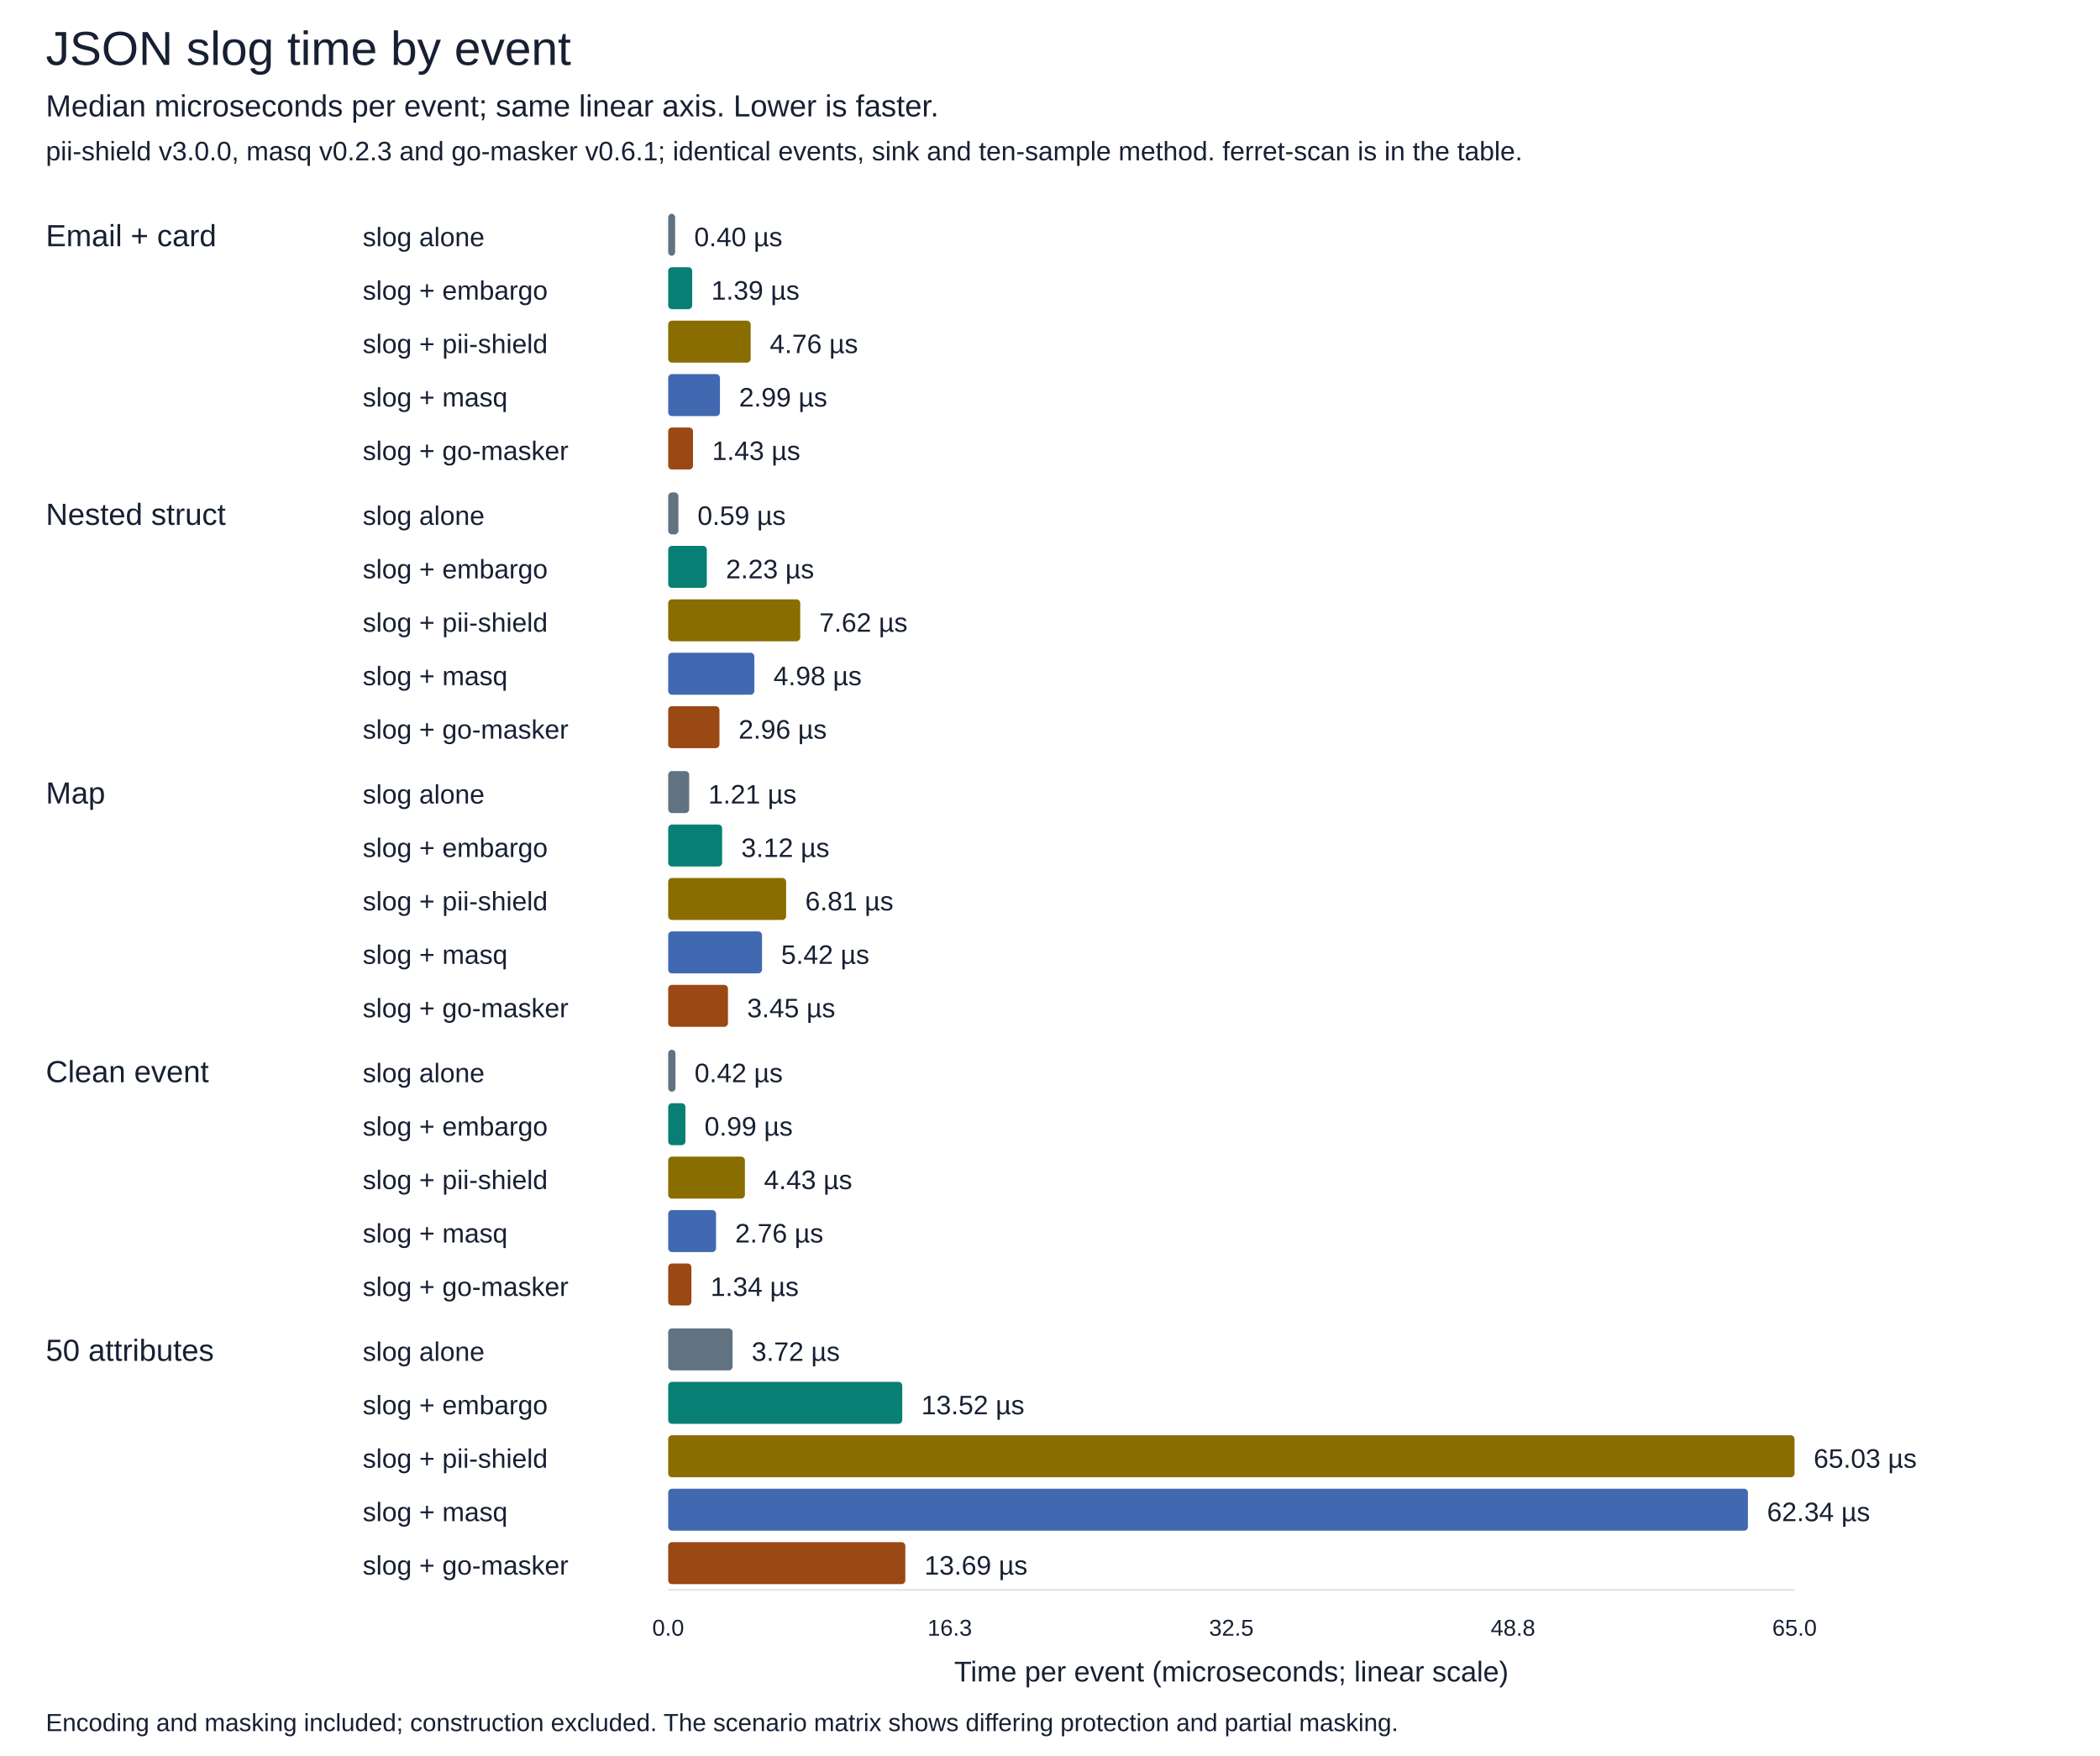
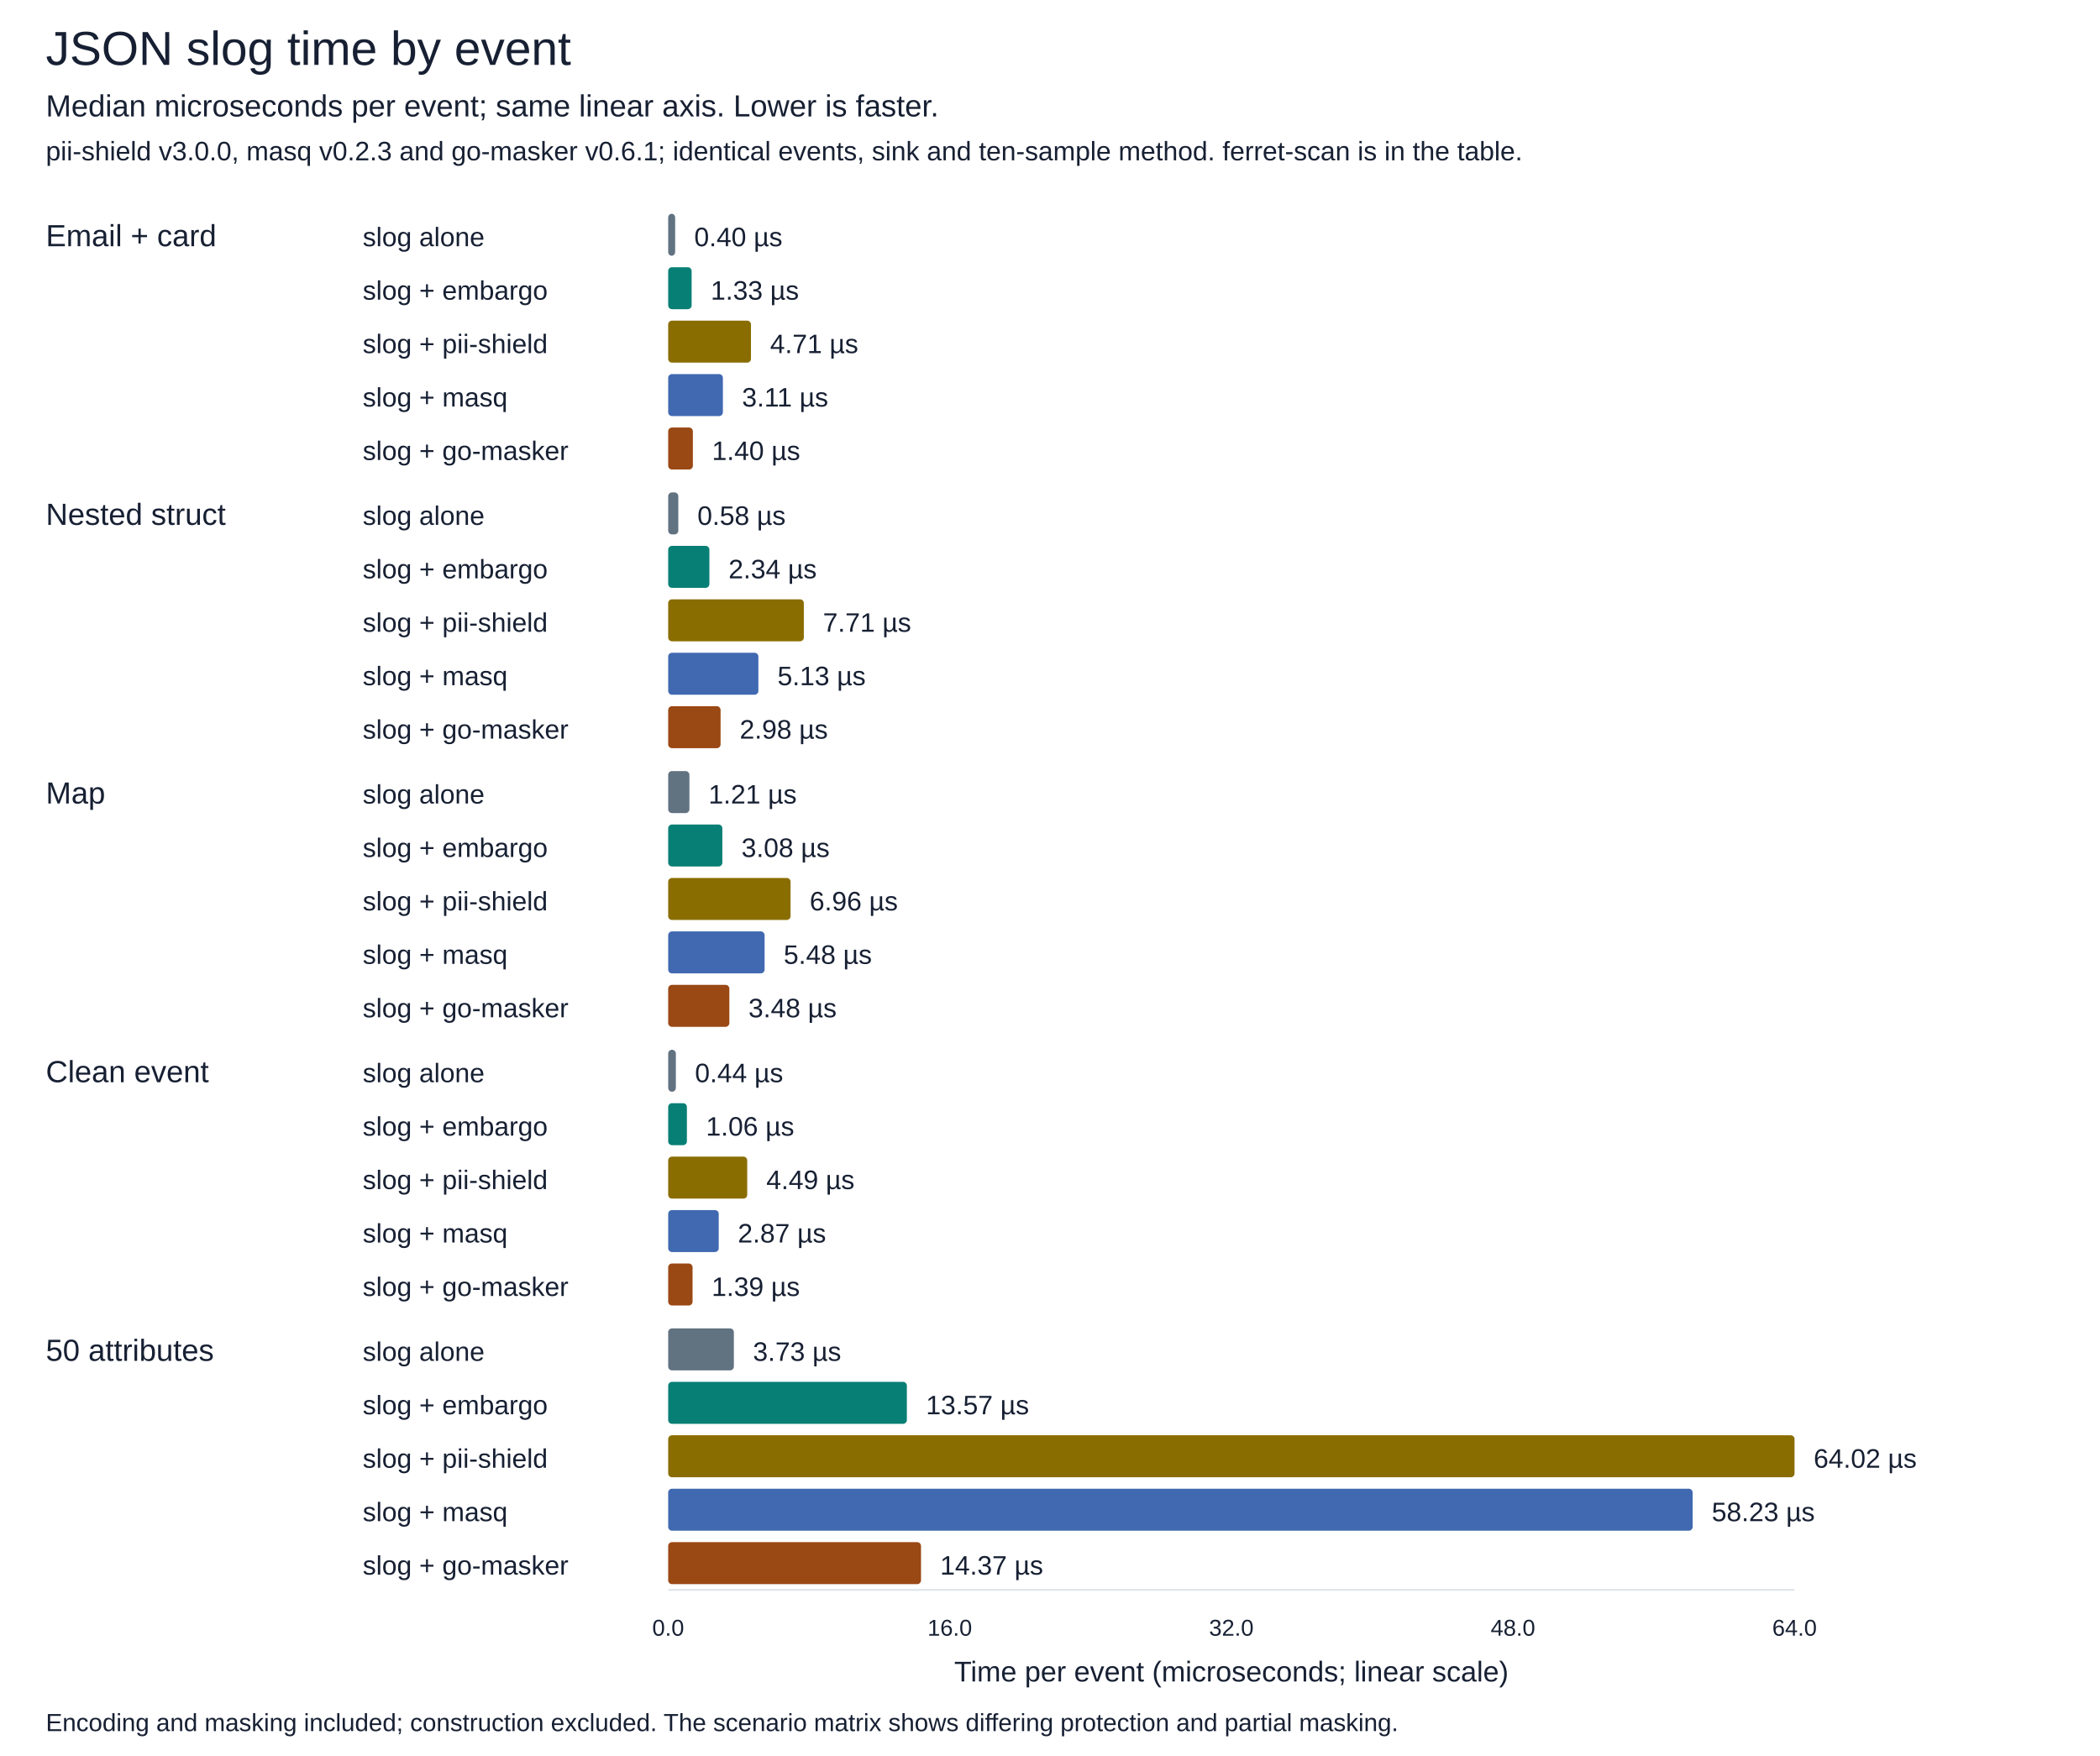
<svg xmlns="http://www.w3.org/2000/svg" width="1100" height="920" viewBox="0 0 1100 920" role="img">
  <rect width="100%" height="100%" fill="white" />
  <g font-family="Arial, sans-serif" font-size="15" fill="#172033">
    <text x="24" y="34" font-size="25" fill="#172033" text-anchor="start">JSON slog time by event</text>
    <text x="24" y="61" font-size="16" fill="#172033" text-anchor="start">Median microseconds per event; same linear axis. Lower is faster.</text>
    <text x="24" y="84" font-size="14" fill="#172033" text-anchor="start">pii-shield v3.0.0, masq v0.2.3 and go-masker v0.6.1; identical events, sink and ten-sample method. ferret-scan is in the table.</text>
    <text x="24" y="129" font-size="16" fill="#172033" text-anchor="start">Email + card</text>
    <text x="190" y="129" font-size="14" fill="#172033" text-anchor="start">slog alone</text>
-     <rect x="350" y="112" width="3.64" height="22" rx="2" fill="#617281" />
-     <text x="363.64" y="129" font-size="14" fill="#172033" text-anchor="start">0.40 µs</text>
+     <rect x="350" y="112" width="3.65" height="22" rx="2" fill="#617281" />
+     <text x="363.65" y="129" font-size="14" fill="#172033" text-anchor="start">0.40 µs</text>
    <text x="190" y="157" font-size="14" fill="#172033" text-anchor="start">slog + embargo</text>
-     <rect x="350" y="140" width="12.58" height="22" rx="2" fill="#087f75" />
-     <text x="372.58" y="157" font-size="14" fill="#172033" text-anchor="start">1.39 µs</text>
+     <rect x="350" y="140" width="12.28" height="22" rx="2" fill="#087f75" />
+     <text x="372.28" y="157" font-size="14" fill="#172033" text-anchor="start">1.33 µs</text>
    <text x="190" y="185" font-size="14" fill="#172033" text-anchor="start">slog + pii-shield</text>
-     <rect x="350" y="168" width="43.21" height="22" rx="2" fill="#8a6d00" />
-     <text x="403.21" y="185" font-size="14" fill="#172033" text-anchor="start">4.76 µs</text>
+     <rect x="350" y="168" width="43.37" height="22" rx="2" fill="#8a6d00" />
+     <text x="403.37" y="185" font-size="14" fill="#172033" text-anchor="start">4.71 µs</text>
    <text x="190" y="213" font-size="14" fill="#172033" text-anchor="start">slog + masq</text>
-     <rect x="350" y="196" width="27.12" height="22" rx="2" fill="#4169b1" />
-     <text x="387.12" y="213" font-size="14" fill="#172033" text-anchor="start">2.99 µs</text>
+     <rect x="350" y="196" width="28.66" height="22" rx="2" fill="#4169b1" />
+     <text x="388.66" y="213" font-size="14" fill="#172033" text-anchor="start">3.11 µs</text>
    <text x="190" y="241" font-size="14" fill="#172033" text-anchor="start">slog + go-masker</text>
-     <rect x="350" y="224" width="13.00" height="22" rx="2" fill="#9a4814" />
-     <text x="373.0" y="241" font-size="14" fill="#172033" text-anchor="start">1.43 µs</text>
+     <rect x="350" y="224" width="12.94" height="22" rx="2" fill="#9a4814" />
+     <text x="372.94" y="241" font-size="14" fill="#172033" text-anchor="start">1.40 µs</text>
    <text x="24" y="275" font-size="16" fill="#172033" text-anchor="start">Nested struct</text>
    <text x="190" y="275" font-size="14" fill="#172033" text-anchor="start">slog alone</text>
-     <rect x="350" y="258" width="5.36" height="22" rx="2" fill="#617281" />
-     <text x="365.36" y="275" font-size="14" fill="#172033" text-anchor="start">0.59 µs</text>
+     <rect x="350" y="258" width="5.31" height="22" rx="2" fill="#617281" />
+     <text x="365.31" y="275" font-size="14" fill="#172033" text-anchor="start">0.58 µs</text>
    <text x="190" y="303" font-size="14" fill="#172033" text-anchor="start">slog + embargo</text>
-     <rect x="350" y="286" width="20.24" height="22" rx="2" fill="#087f75" />
-     <text x="380.24" y="303" font-size="14" fill="#172033" text-anchor="start">2.23 µs</text>
+     <rect x="350" y="286" width="21.59" height="22" rx="2" fill="#087f75" />
+     <text x="381.59" y="303" font-size="14" fill="#172033" text-anchor="start">2.34 µs</text>
    <text x="190" y="331" font-size="14" fill="#172033" text-anchor="start">slog + pii-shield</text>
-     <rect x="350" y="314" width="69.17" height="22" rx="2" fill="#8a6d00" />
-     <text x="429.17" y="331" font-size="14" fill="#172033" text-anchor="start">7.62 µs</text>
+     <rect x="350" y="314" width="71.06" height="22" rx="2" fill="#8a6d00" />
+     <text x="431.06" y="331" font-size="14" fill="#172033" text-anchor="start">7.71 µs</text>
    <text x="190" y="359" font-size="14" fill="#172033" text-anchor="start">slog + masq</text>
-     <rect x="350" y="342" width="45.14" height="22" rx="2" fill="#4169b1" />
-     <text x="405.14" y="359" font-size="14" fill="#172033" text-anchor="start">4.98 µs</text>
+     <rect x="350" y="342" width="47.25" height="22" rx="2" fill="#4169b1" />
+     <text x="407.25" y="359" font-size="14" fill="#172033" text-anchor="start">5.13 µs</text>
    <text x="190" y="387" font-size="14" fill="#172033" text-anchor="start">slog + go-masker</text>
-     <rect x="350" y="370" width="26.86" height="22" rx="2" fill="#9a4814" />
-     <text x="386.86" y="387" font-size="14" fill="#172033" text-anchor="start">2.96 µs</text>
+     <rect x="350" y="370" width="27.45" height="22" rx="2" fill="#9a4814" />
+     <text x="387.45" y="387" font-size="14" fill="#172033" text-anchor="start">2.98 µs</text>
    <text x="24" y="421" font-size="16" fill="#172033" text-anchor="start">Map</text>
    <text x="190" y="421" font-size="14" fill="#172033" text-anchor="start">slog alone</text>
-     <rect x="350" y="404" width="11.00" height="22" rx="2" fill="#617281" />
-     <text x="371.0" y="421" font-size="14" fill="#172033" text-anchor="start">1.21 µs</text>
+     <rect x="350" y="404" width="11.12" height="22" rx="2" fill="#617281" />
+     <text x="371.12" y="421" font-size="14" fill="#172033" text-anchor="start">1.21 µs</text>
    <text x="190" y="449" font-size="14" fill="#172033" text-anchor="start">slog + embargo</text>
-     <rect x="350" y="432" width="28.26" height="22" rx="2" fill="#087f75" />
-     <text x="388.26" y="449" font-size="14" fill="#172033" text-anchor="start">3.12 µs</text>
+     <rect x="350" y="432" width="28.38" height="22" rx="2" fill="#087f75" />
+     <text x="388.38" y="449" font-size="14" fill="#172033" text-anchor="start">3.08 µs</text>
    <text x="190" y="477" font-size="14" fill="#172033" text-anchor="start">slog + pii-shield</text>
-     <rect x="350" y="460" width="61.78" height="22" rx="2" fill="#8a6d00" />
-     <text x="421.78" y="477" font-size="14" fill="#172033" text-anchor="start">6.81 µs</text>
+     <rect x="350" y="460" width="64.10" height="22" rx="2" fill="#8a6d00" />
+     <text x="424.1" y="477" font-size="14" fill="#172033" text-anchor="start">6.96 µs</text>
    <text x="190" y="505" font-size="14" fill="#172033" text-anchor="start">slog + masq</text>
-     <rect x="350" y="488" width="49.16" height="22" rx="2" fill="#4169b1" />
-     <text x="409.16" y="505" font-size="14" fill="#172033" text-anchor="start">5.42 µs</text>
+     <rect x="350" y="488" width="50.50" height="22" rx="2" fill="#4169b1" />
+     <text x="410.5" y="505" font-size="14" fill="#172033" text-anchor="start">5.48 µs</text>
    <text x="190" y="533" font-size="14" fill="#172033" text-anchor="start">slog + go-masker</text>
-     <rect x="350" y="516" width="31.32" height="22" rx="2" fill="#9a4814" />
-     <text x="391.32" y="533" font-size="14" fill="#172033" text-anchor="start">3.45 µs</text>
+     <rect x="350" y="516" width="32.04" height="22" rx="2" fill="#9a4814" />
+     <text x="392.04" y="533" font-size="14" fill="#172033" text-anchor="start">3.48 µs</text>
    <text x="24" y="567" font-size="16" fill="#172033" text-anchor="start">Clean event</text>
    <text x="190" y="567" font-size="14" fill="#172033" text-anchor="start">slog alone</text>
-     <rect x="350" y="550" width="3.81" height="22" rx="2" fill="#617281" />
-     <text x="363.81" y="567" font-size="14" fill="#172033" text-anchor="start">0.42 µs</text>
+     <rect x="350" y="550" width="4.02" height="22" rx="2" fill="#617281" />
+     <text x="364.02" y="567" font-size="14" fill="#172033" text-anchor="start">0.44 µs</text>
    <text x="190" y="595" font-size="14" fill="#172033" text-anchor="start">slog + embargo</text>
-     <rect x="350" y="578" width="9.03" height="22" rx="2" fill="#087f75" />
-     <text x="369.03" y="595" font-size="14" fill="#172033" text-anchor="start">0.99 µs</text>
+     <rect x="350" y="578" width="9.81" height="22" rx="2" fill="#087f75" />
+     <text x="369.81" y="595" font-size="14" fill="#172033" text-anchor="start">1.06 µs</text>
    <text x="190" y="623" font-size="14" fill="#172033" text-anchor="start">slog + pii-shield</text>
-     <rect x="350" y="606" width="40.19" height="22" rx="2" fill="#8a6d00" />
-     <text x="400.19" y="623" font-size="14" fill="#172033" text-anchor="start">4.43 µs</text>
+     <rect x="350" y="606" width="41.40" height="22" rx="2" fill="#8a6d00" />
+     <text x="401.4" y="623" font-size="14" fill="#172033" text-anchor="start">4.49 µs</text>
    <text x="190" y="651" font-size="14" fill="#172033" text-anchor="start">slog + masq</text>
-     <rect x="350" y="634" width="25.07" height="22" rx="2" fill="#4169b1" />
-     <text x="385.07" y="651" font-size="14" fill="#172033" text-anchor="start">2.76 µs</text>
+     <rect x="350" y="634" width="26.48" height="22" rx="2" fill="#4169b1" />
+     <text x="386.48" y="651" font-size="14" fill="#172033" text-anchor="start">2.87 µs</text>
    <text x="190" y="679" font-size="14" fill="#172033" text-anchor="start">slog + go-masker</text>
-     <rect x="350" y="662" width="12.17" height="22" rx="2" fill="#9a4814" />
-     <text x="372.17" y="679" font-size="14" fill="#172033" text-anchor="start">1.34 µs</text>
+     <rect x="350" y="662" width="12.77" height="22" rx="2" fill="#9a4814" />
+     <text x="372.77" y="679" font-size="14" fill="#172033" text-anchor="start">1.39 µs</text>
    <text x="24" y="713" font-size="16" fill="#172033" text-anchor="start">50 attributes</text>
    <text x="190" y="713" font-size="14" fill="#172033" text-anchor="start">slog alone</text>
-     <rect x="350" y="696" width="33.73" height="22" rx="2" fill="#617281" />
-     <text x="393.73" y="713" font-size="14" fill="#172033" text-anchor="start">3.72 µs</text>
+     <rect x="350" y="696" width="34.41" height="22" rx="2" fill="#617281" />
+     <text x="394.41" y="713" font-size="14" fill="#172033" text-anchor="start">3.73 µs</text>
    <text x="190" y="741" font-size="14" fill="#172033" text-anchor="start">slog + embargo</text>
-     <rect x="350" y="724" width="122.61" height="22" rx="2" fill="#087f75" />
-     <text x="482.61" y="741" font-size="14" fill="#172033" text-anchor="start">13.52 µs</text>
+     <rect x="350" y="724" width="125.03" height="22" rx="2" fill="#087f75" />
+     <text x="485.03" y="741" font-size="14" fill="#172033" text-anchor="start">13.57 µs</text>
    <text x="190" y="769" font-size="14" fill="#172033" text-anchor="start">slog + pii-shield</text>
    <rect x="350" y="752" width="590.00" height="22" rx="2" fill="#8a6d00" />
-     <text x="950.0" y="769" font-size="14" fill="#172033" text-anchor="start">65.03 µs</text>
+     <text x="950.0" y="769" font-size="14" fill="#172033" text-anchor="start">64.02 µs</text>
    <text x="190" y="797" font-size="14" fill="#172033" text-anchor="start">slog + masq</text>
-     <rect x="350" y="780" width="565.58" height="22" rx="2" fill="#4169b1" />
-     <text x="925.58" y="797" font-size="14" fill="#172033" text-anchor="start">62.34 µs</text>
+     <rect x="350" y="780" width="536.62" height="22" rx="2" fill="#4169b1" />
+     <text x="896.62" y="797" font-size="14" fill="#172033" text-anchor="start">58.23 µs</text>
    <text x="190" y="825" font-size="14" fill="#172033" text-anchor="start">slog + go-masker</text>
-     <rect x="350" y="808" width="124.22" height="22" rx="2" fill="#9a4814" />
-     <text x="484.22" y="825" font-size="14" fill="#172033" text-anchor="start">13.69 µs</text>
+     <rect x="350" y="808" width="132.44" height="22" rx="2" fill="#9a4814" />
+     <text x="492.44" y="825" font-size="14" fill="#172033" text-anchor="start">14.37 µs</text>
    <path d="M350,833 L940,833" stroke="#e1e5ec" />
    <text x="350.0" y="857" font-size="12" fill="#172033" text-anchor="middle">0.0</text>
-     <text x="497.5" y="857" font-size="12" fill="#172033" text-anchor="middle">16.3</text>
-     <text x="645.0" y="857" font-size="12" fill="#172033" text-anchor="middle">32.5</text>
-     <text x="792.5" y="857" font-size="12" fill="#172033" text-anchor="middle">48.8</text>
-     <text x="940.0" y="857" font-size="12" fill="#172033" text-anchor="middle">65.0</text>
+     <text x="497.5" y="857" font-size="12" fill="#172033" text-anchor="middle">16.0</text>
+     <text x="645.0" y="857" font-size="12" fill="#172033" text-anchor="middle">32.0</text>
+     <text x="792.5" y="857" font-size="12" fill="#172033" text-anchor="middle">48.0</text>
+     <text x="940.0" y="857" font-size="12" fill="#172033" text-anchor="middle">64.0</text>
    <text x="645" y="881" font-size="15" fill="#172033" text-anchor="middle">Time per event (microseconds; linear scale)</text>
    <text x="24" y="907" font-size="13" fill="#172033" text-anchor="start">Encoding and masking included; construction excluded. The scenario matrix shows differing protection and partial masking.</text>
  </g>
</svg>
